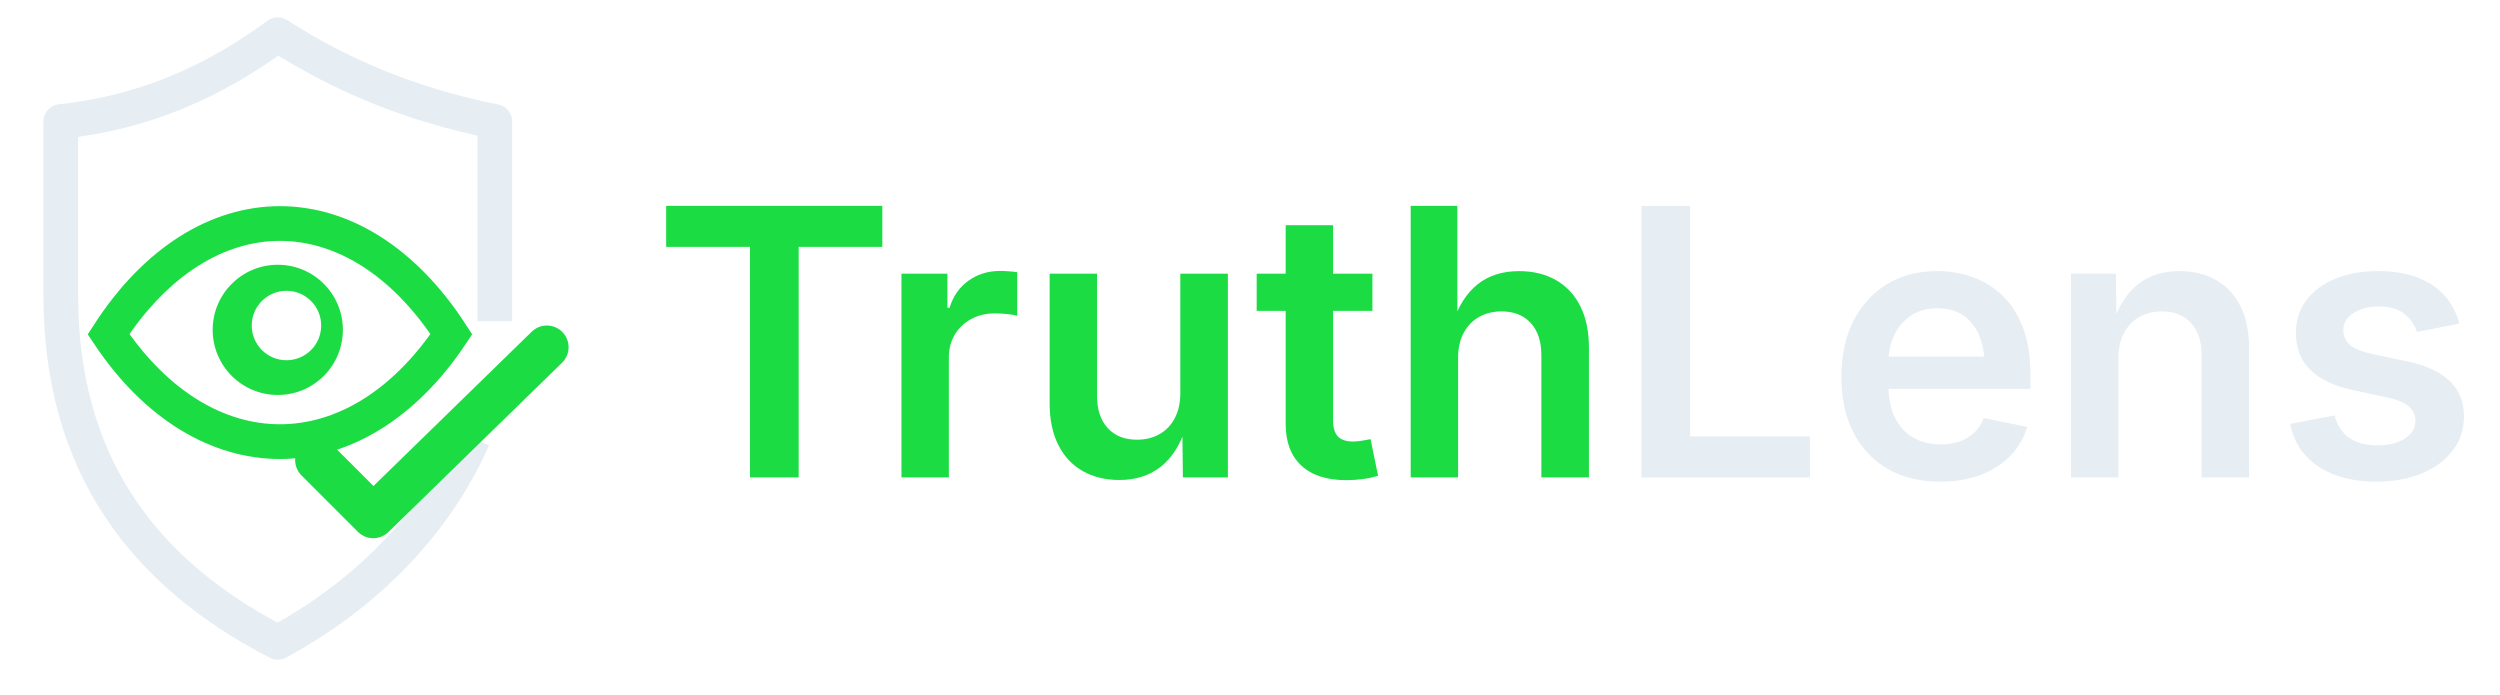
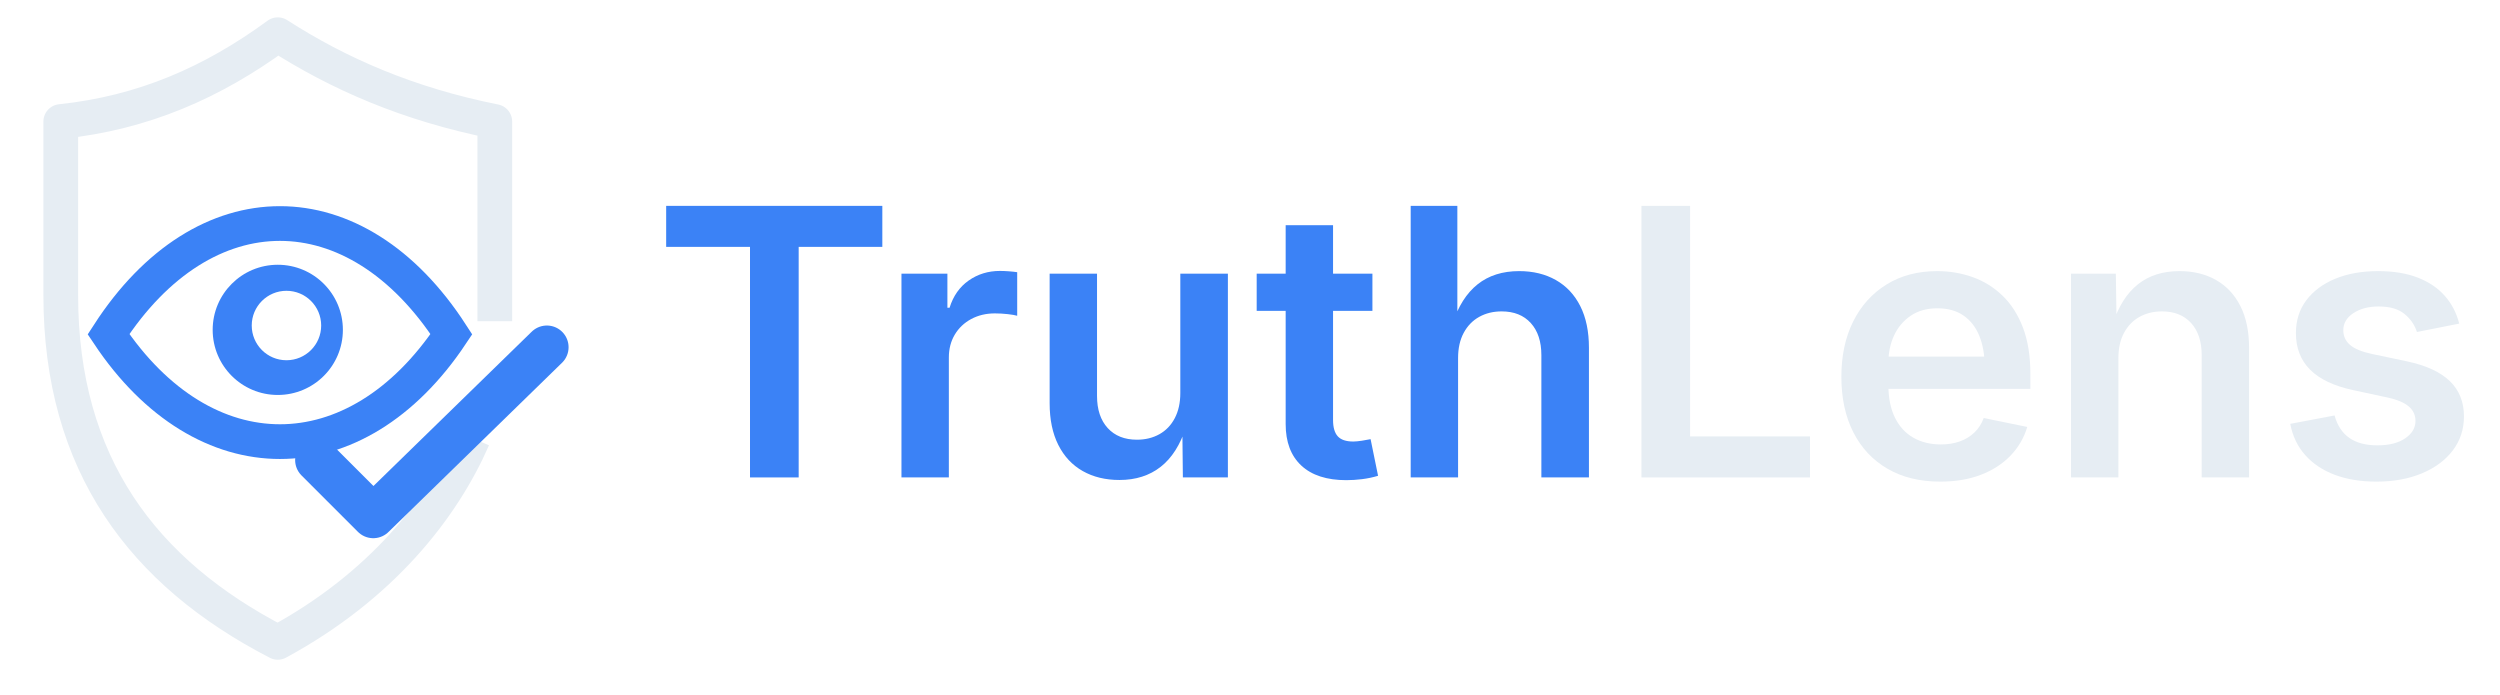
<svg xmlns="http://www.w3.org/2000/svg" viewBox="0 0 576 160" role="img" aria-label="TruthLens">
  <path d="M114 74V28C94 24 78 17 64 8 49 19 33 26 14 28V68C14 107 33 132 64 148 88 135 102 117 109 101" fill="none" stroke="#E6EDF3" stroke-width="8" stroke-linejoin="round" />
-   <path d="M25 77C47 43 82 43 104 77 82 110 47 110 25 77Z" fill="none" stroke="#1CDC44" stroke-width="8" />
-   <path d="M64 61a15 15 0 1 0 0 30 15 15 0 1 0 0-30Zm2 6a8 8 0 1 1 0 16 8 8 0 1 1 0-16Z" fill="#1CDC44" fill-rule="evenodd" />
-   <path d="m73 106 13 13 40-39" fill="none" stroke="#1CDC44" stroke-width="10" stroke-linecap="round" stroke-linejoin="round" />
-   <path fill="#1CDC44" transform="translate(150 110) scale(0.04199219 -0.04199219)" d="M83 1265L83 1490L1269 1490L1269 1265L810 1265L810 0L543 0L543 1265Z" />
-   <path fill="#1CDC44" transform="translate(201.9023 110) scale(0.04199219 -0.04199219)" d="M138 0L138 1118L390 1118L390 931L402 931Q432 1028 507 1080.5Q582 1133 678 1133Q700 1133 727 1131Q754 1129 773 1126L773 887Q757 892 721 896Q685 900 650 900Q578 900 520.5 869Q463 838 430.5 783.5Q398 729 398 658L398 0Z" />
-   <path fill="#1CDC44" transform="translate(236.042 110) scale(0.04199219 -0.04199219)" d="M521 -14Q406 -14 319.5 35Q233 84 185.5 178.5Q138 273 138 407L138 1118L398 1118L398 447Q398 335 456.5 271Q515 207 617 207Q686 207 740 237Q794 267 824.5 325Q855 383 855 463L855 1118L1116 1118L1116 0L869 0L866 276L886 276Q839 130 747 58Q655 -14 521 -14Z" />
-   <path fill="#1CDC44" transform="translate(288.7002 110) scale(0.04199219 -0.04199219)" d="M655 1118L655 914L20 914L20 1118ZM179 1384L439 1384L439 315Q439 254 465 225.5Q491 197 550 197Q568 197 597.5 201.5Q627 206 645 210L686 9Q643 -4 598 -9.5Q553 -15 512 -15Q351 -15 265 65Q179 145 179 293Z" />
-   <path fill="#1CDC44" transform="translate(319.2285 110) scale(0.04199219 -0.04199219)" d="M398 655L398 0L138 0L138 1490L394 1490L394 842L367 842Q414 987 505 1059.5Q596 1132 733 1132Q848 1132 934.5 1083Q1021 1034 1068.5 940Q1116 846 1116 711L1116 0L855 0L855 671Q855 783 797 847Q739 911 637 911Q568 911 514 881Q460 851 429 793.5Q398 736 398 655Z" />
+   <path d="M25 77C47 43 82 43 104 77 82 110 47 110 25 77Z" fill="none" stroke="#3B82F6" stroke-width="8" />
+   <path d="M64 61a15 15 0 1 0 0 30 15 15 0 1 0 0-30Zm2 6a8 8 0 1 1 0 16 8 8 0 1 1 0-16Z" fill="#3B82F6" fill-rule="evenodd" />
+   <path d="m73 106 13 13 40-39" fill="none" stroke="#3B82F6" stroke-width="10" stroke-linecap="round" stroke-linejoin="round" />
+   <path fill="#3B82F6" transform="translate(150 110) scale(0.04199219 -0.04199219)" d="M83 1265L83 1490L1269 1490L1269 1265L810 1265L810 0L543 0L543 1265Z" />
+   <path fill="#3B82F6" transform="translate(201.9023 110) scale(0.04199219 -0.04199219)" d="M138 0L138 1118L390 1118L390 931L402 931Q432 1028 507 1080.5Q582 1133 678 1133Q700 1133 727 1131Q754 1129 773 1126L773 887Q757 892 721 896Q685 900 650 900Q578 900 520.5 869Q463 838 430.5 783.5Q398 729 398 658L398 0Z" />
+   <path fill="#3B82F6" transform="translate(236.042 110) scale(0.04199219 -0.04199219)" d="M521 -14Q406 -14 319.5 35Q233 84 185.5 178.5Q138 273 138 407L138 1118L398 1118L398 447Q398 335 456.5 271Q515 207 617 207Q686 207 740 237Q794 267 824.5 325Q855 383 855 463L855 1118L1116 1118L1116 0L869 0L866 276L886 276Q839 130 747 58Q655 -14 521 -14Z" />
+   <path fill="#3B82F6" transform="translate(288.7002 110) scale(0.04199219 -0.04199219)" d="M655 1118L655 914L20 914L20 1118ZM179 1384L439 1384L439 315Q439 254 465 225.5Q491 197 550 197Q568 197 597.5 201.5Q627 206 645 210L686 9Q643 -4 598 -9.5Q553 -15 512 -15Q351 -15 265 65Q179 145 179 293Z" />
+   <path fill="#3B82F6" transform="translate(319.2285 110) scale(0.04199219 -0.04199219)" d="M398 655L398 0L138 0L138 1490L394 1490L394 842L367 842Q414 987 505 1059.5Q596 1132 733 1132Q848 1132 934.5 1083Q1021 1034 1068.5 940Q1116 846 1116 711L1116 0L855 0L855 671Q855 783 797 847Q739 911 637 911Q568 911 514 881Q460 851 429 793.5Q398 736 398 655Z" />
  <path fill="#E6EDF3" transform="translate(371.8867 110) scale(0.04199219 -0.04199219)" d="M150 0L150 1490L417 1490L417 225L1075 225L1075 0Z" />
  <path fill="#E6EDF3" transform="translate(420.5137 110) scale(0.04199219 -0.04199219)" d="M632 -23Q463 -23 341.5 48Q220 119 154.5 248Q89 377 89 552Q89 725 153.5 855Q218 985 336.5 1058.5Q455 1132 615 1132Q717 1132 809.5 1099Q902 1066 973.5 997Q1045 928 1085.5 821.5Q1126 715 1126 568L1126 486L212 486L212 663L997 663L875 611Q875 705 846 776.5Q817 848 759.5 888Q702 928 616 928Q530 928 470 887.5Q410 847 378.5 779.5Q347 712 347 629L347 507Q347 401 383 328Q419 255 484 218Q549 181 635 181Q692 181 738.5 197.5Q785 214 819 246.5Q853 279 870 326L1109 277Q1082 187 1017 119.5Q952 52 854.5 14.5Q757 -23 632 -23Z" />
  <path fill="#E6EDF3" transform="translate(471.3662 110) scale(0.04199219 -0.04199219)" d="M398 655L398 0L138 0L138 1118L384 1118L388 842L367 842Q414 987 505 1059.5Q596 1132 733 1132Q848 1132 934 1083Q1020 1034 1067.5 940Q1115 846 1115 711L1115 0L855 0L855 671Q855 783 797 847Q739 911 637 911Q568 911 514 881Q460 851 429 793.5Q398 736 398 655Z" />
  <path fill="#E6EDF3" transform="translate(523.9824 110) scale(0.04199219 -0.04199219)" d="M561 -23Q432 -23 333 14Q234 51 170.5 122Q107 193 88 294L331 340Q354 257 412.5 216.5Q471 176 566 176Q662 176 718.5 214.5Q775 253 775 310Q775 358 738 389.5Q701 421 624 438L433 479Q275 513 197 591Q119 669 119 792Q119 896 176 972Q233 1048 334.5 1090Q436 1132 570 1132Q697 1132 788.5 1096Q880 1060 936.5 995.5Q993 931 1015 844L783 798Q764 857 714 897.5Q664 938 573 938Q490 938 434.5 901.5Q379 865 379 808Q379 759 416 727Q453 695 538 677L728 637Q887 603 964 528Q1041 453 1041 335Q1041 229 980 148.5Q919 68 810.5 22.5Q702 -23 561 -23Z" />
</svg>
